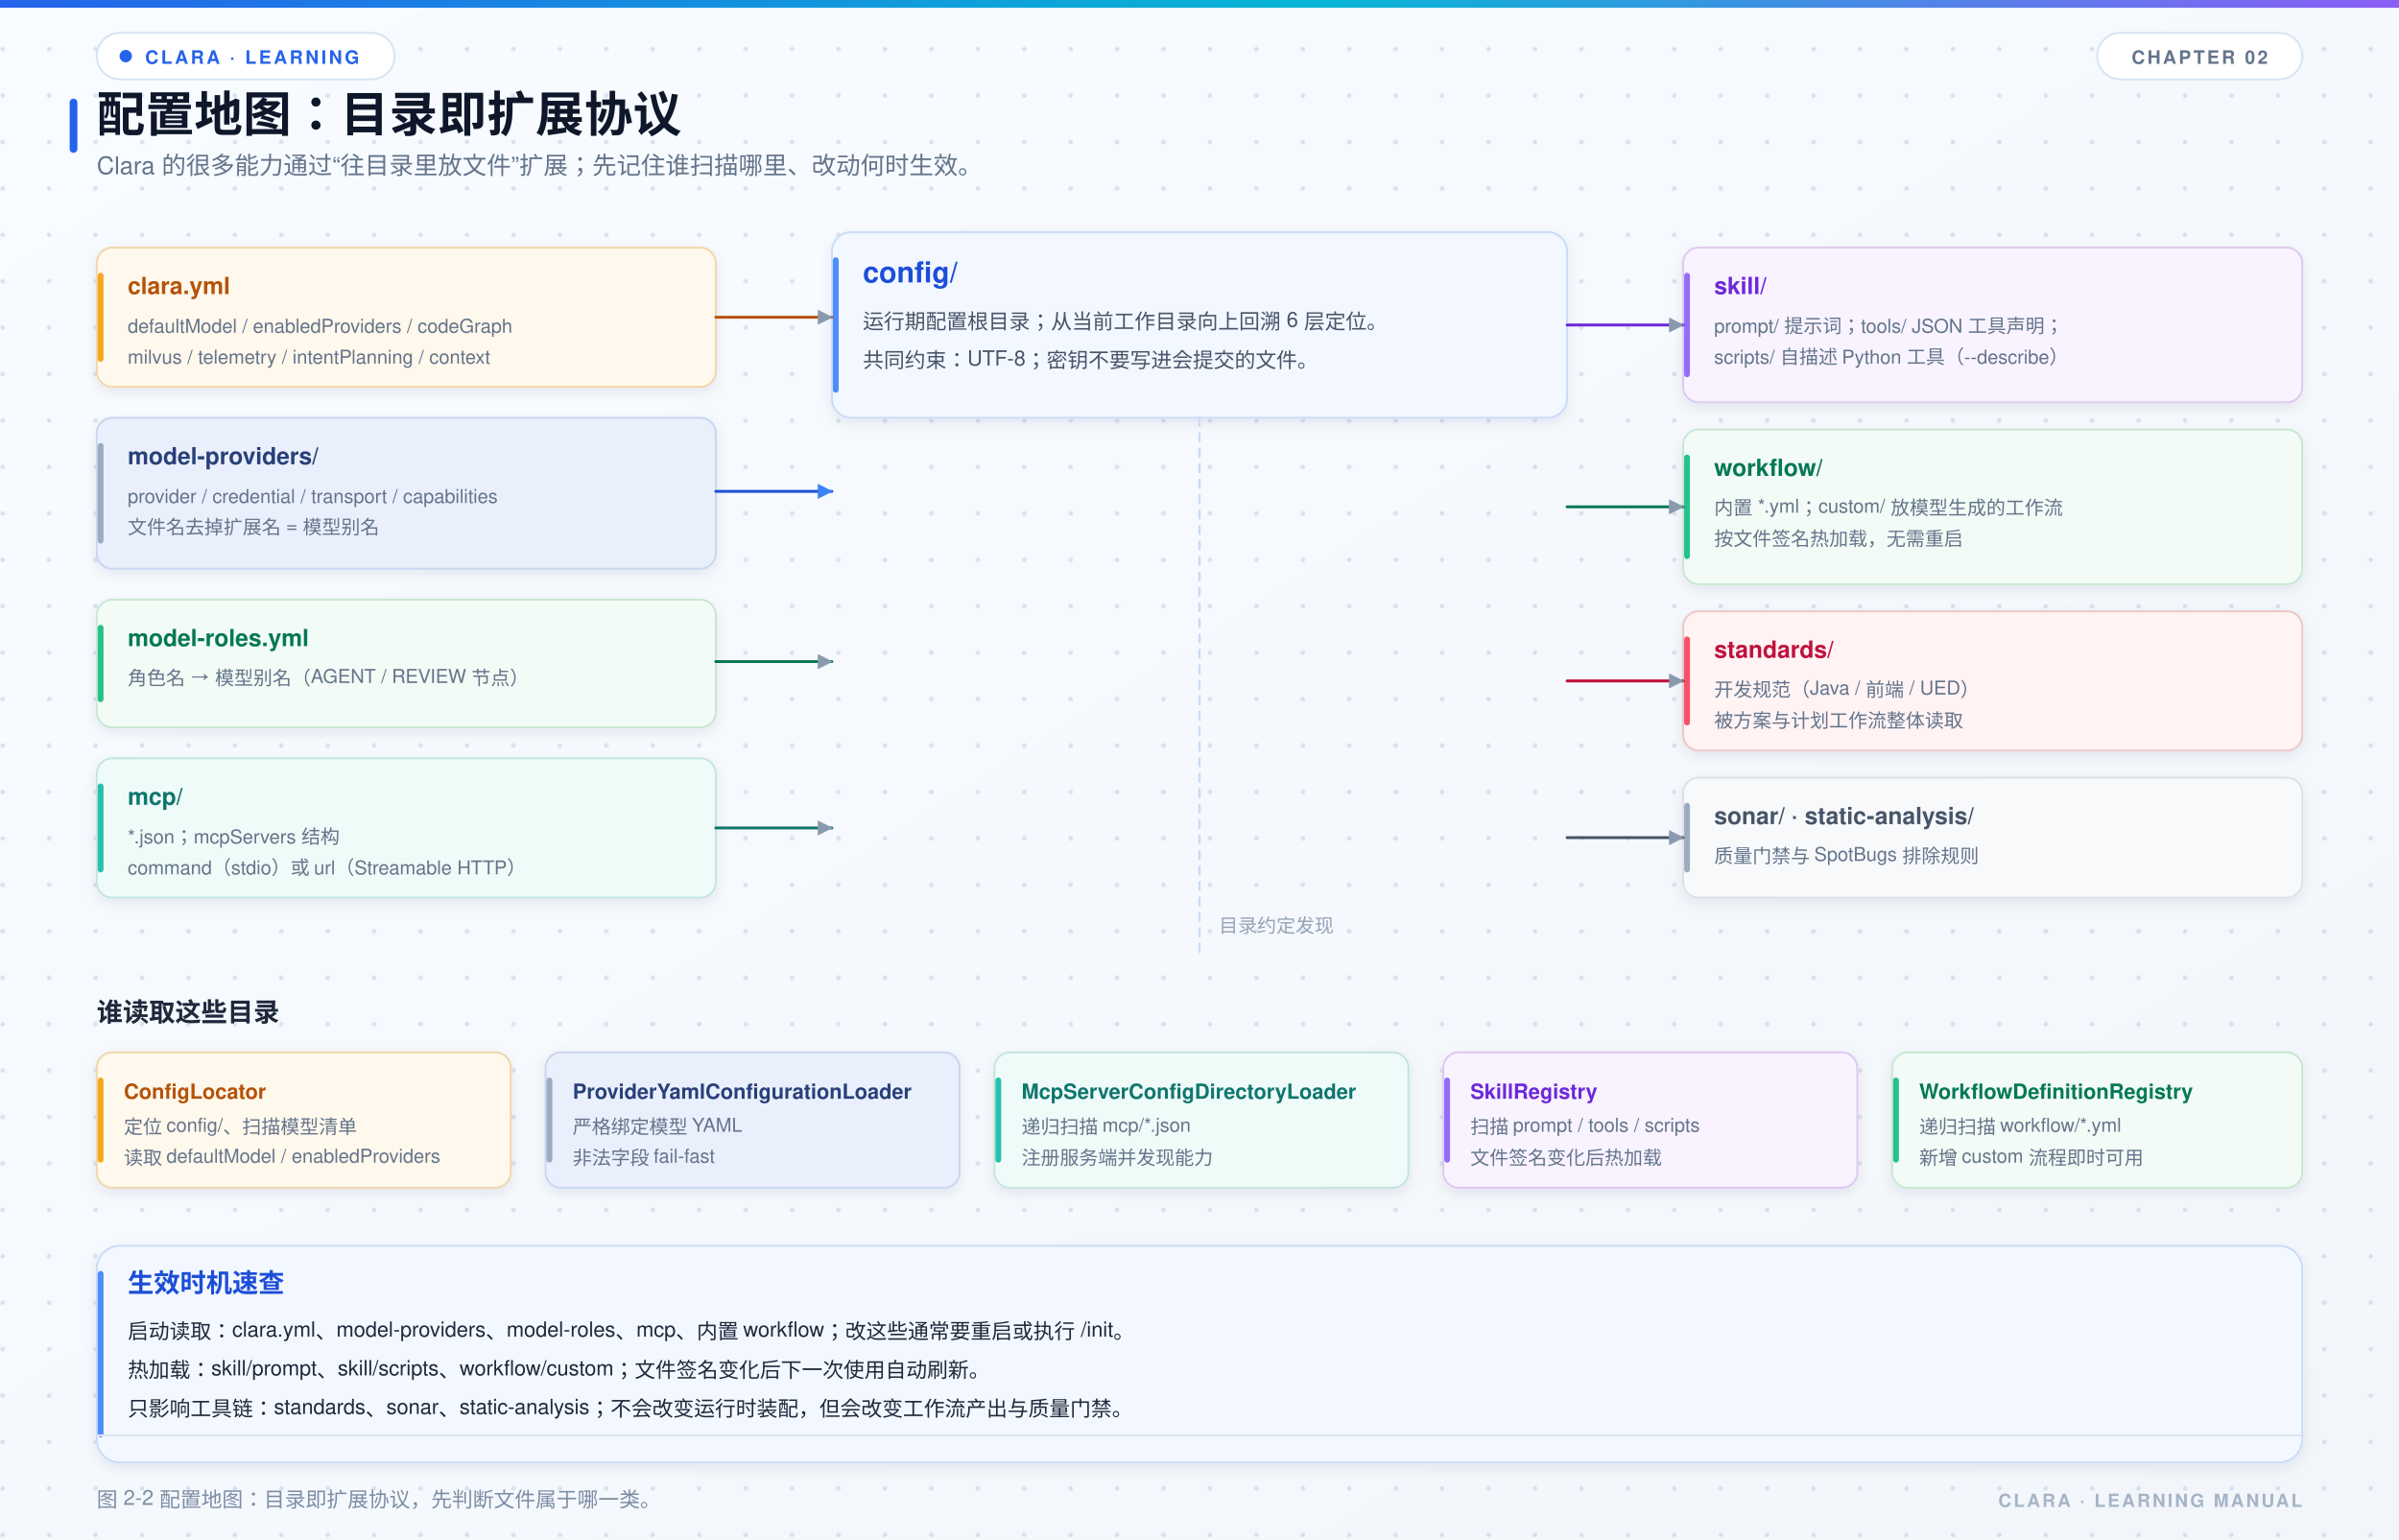
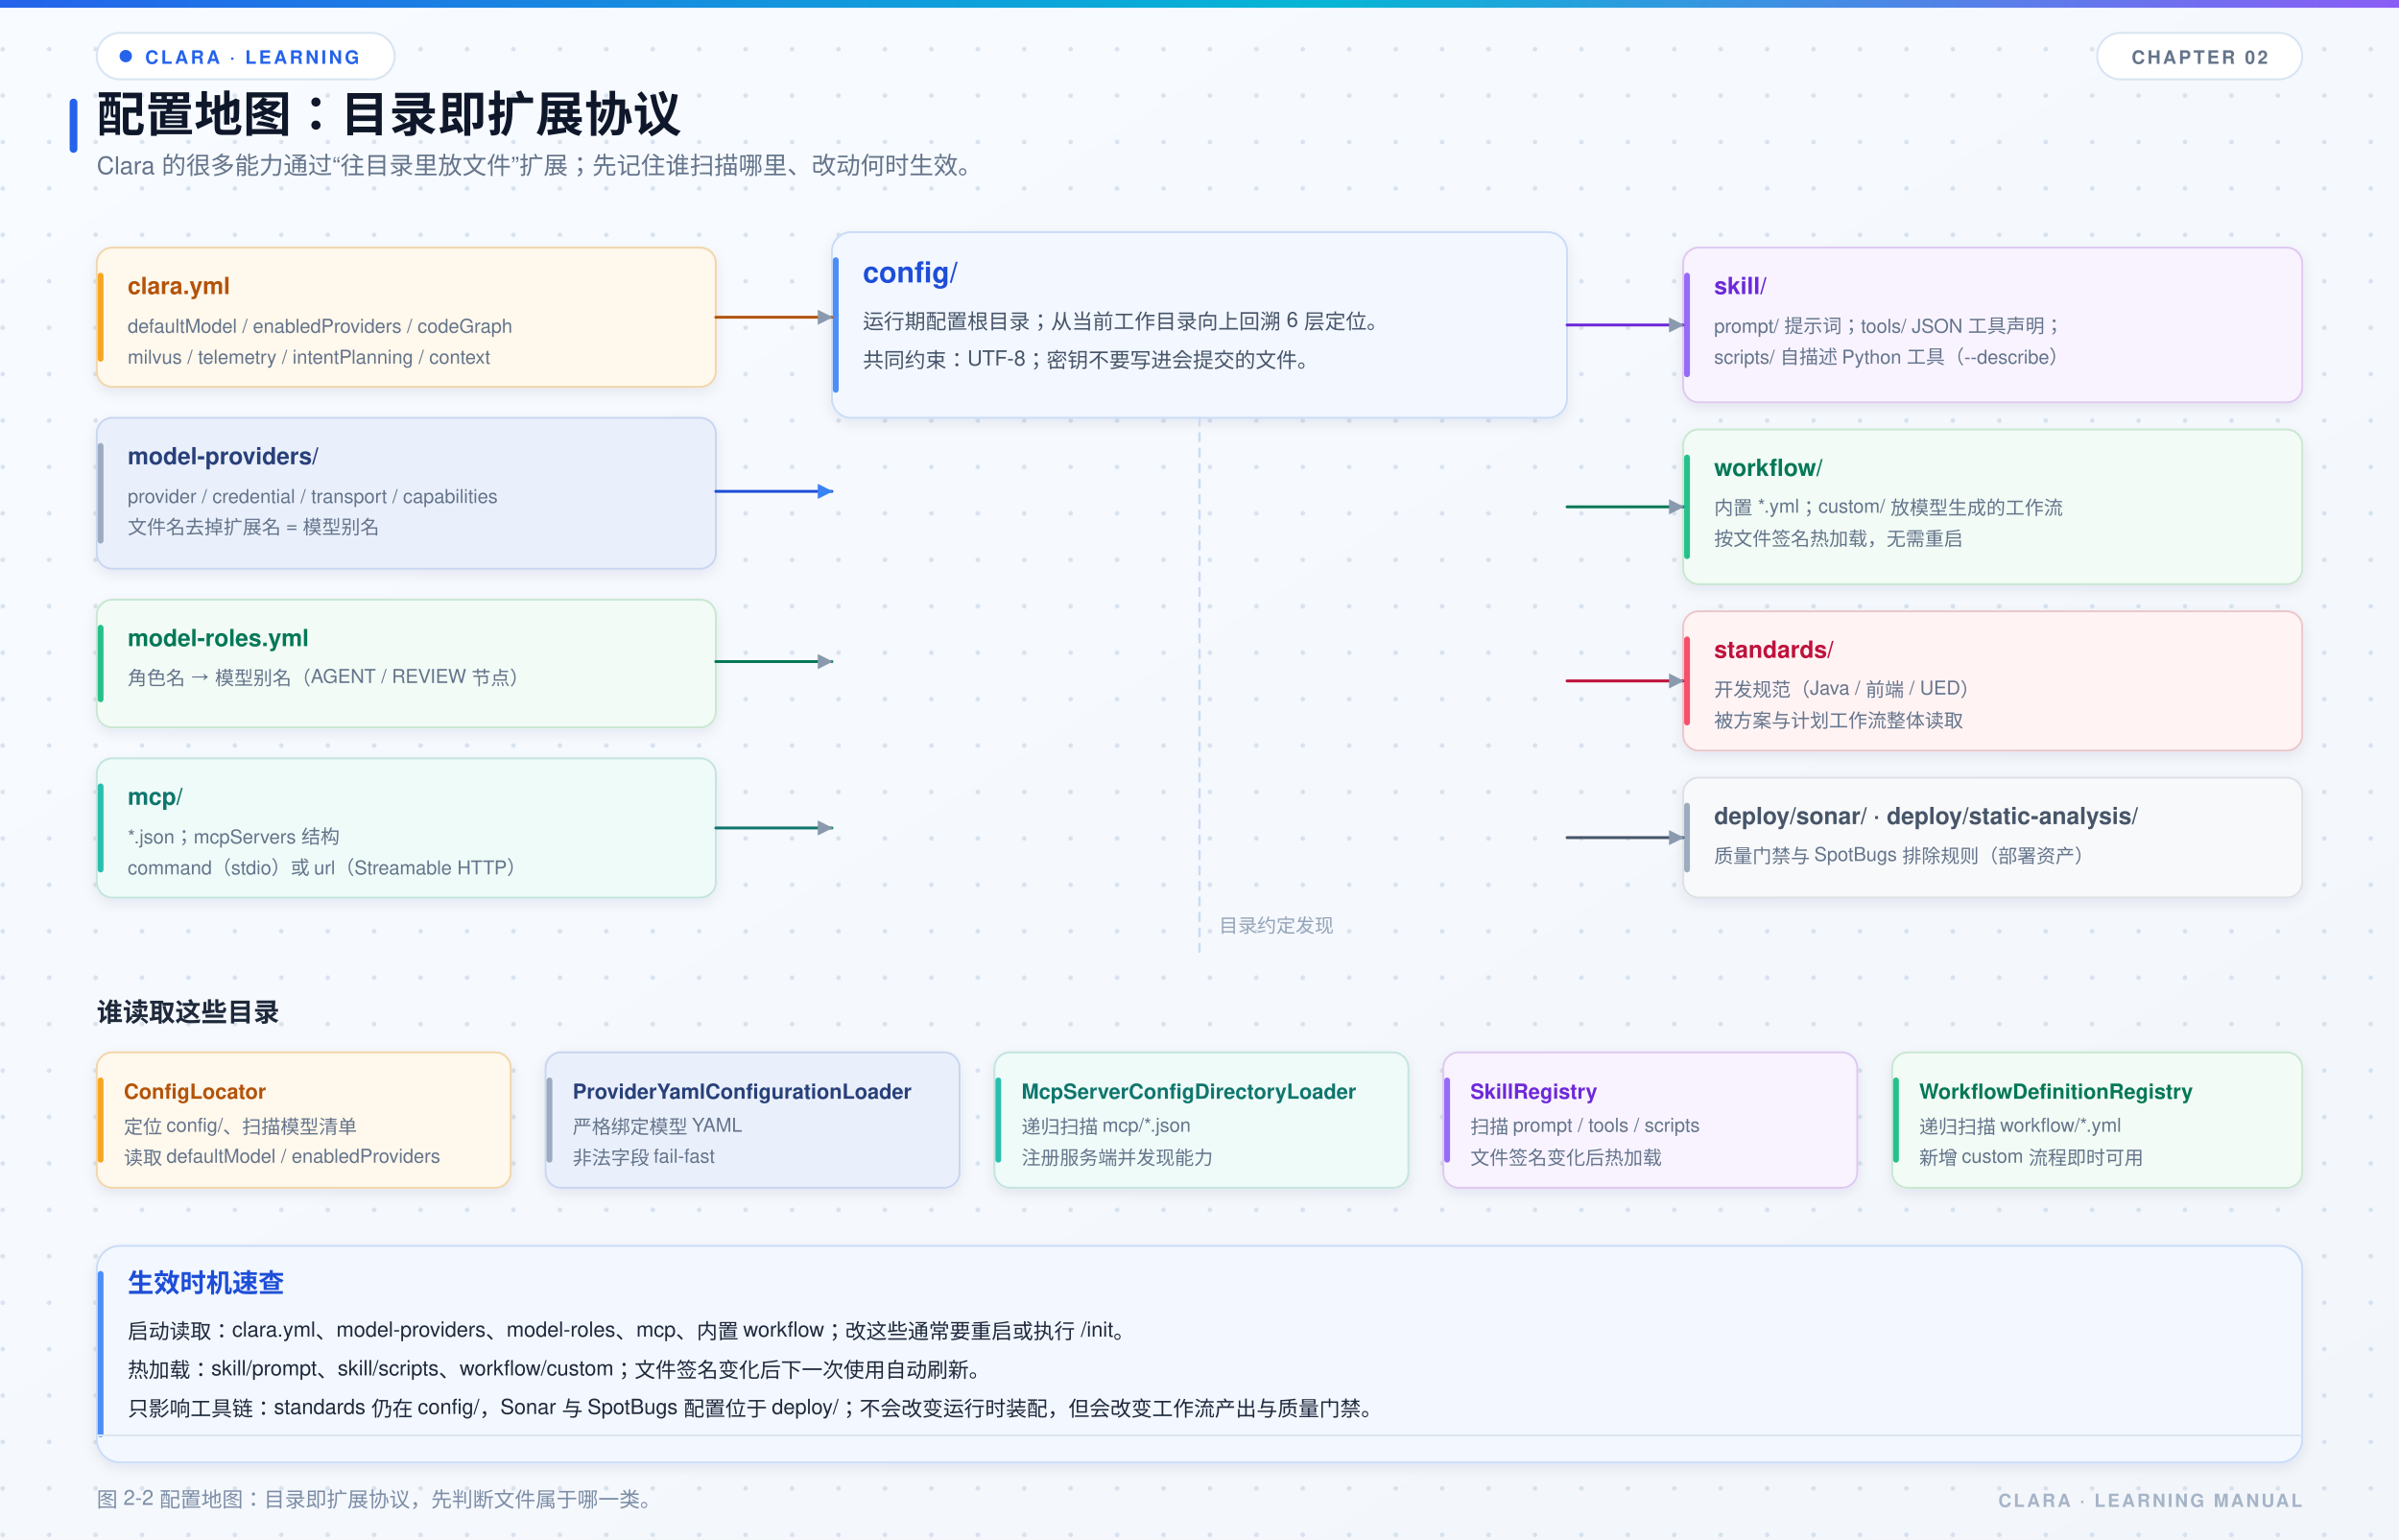
<svg xmlns="http://www.w3.org/2000/svg" viewBox="0 0 1240 796" width="1240" height="796" font-family="'Segoe UI Variable','Segoe UI','Microsoft YaHei UI','Microsoft YaHei',Helvetica,Arial,sans-serif">
  <defs>
    <linearGradient id="bgGrad" x1="0" y1="0" x2="1" y2="1">
      <stop offset="0" stop-color="#F8FBFF" />
      <stop offset="0.55" stop-color="#F5F8FC" />
      <stop offset="1" stop-color="#F2F6FB" />
    </linearGradient>
    <linearGradient id="topLine" x1="0" y1="0" x2="1" y2="0">
      <stop offset="0" stop-color="#2563EB" />
      <stop offset="0.55" stop-color="#06B6D4" />
      <stop offset="1" stop-color="#8B5CF6" />
    </linearGradient>
    <linearGradient id="divider" x1="0" y1="0" x2="1" y2="0">
      <stop offset="0" stop-color="#BFD3EC" />
      <stop offset="1" stop-color="#E4EDF7" stop-opacity="0" />
    </linearGradient>
    <pattern id="dotGrid" width="24" height="24" patternUnits="userSpaceOnUse">
      <circle cx="1.4" cy="1.4" r="1.2" fill="#AFC3DB" opacity="0.42" />
    </pattern>
    <filter id="cardShadow" x="-12%" y="-18%" width="124%" height="142%">
      <feDropShadow dx="0" dy="2.5" stdDeviation="3.2" flood-color="#22324A" flood-opacity="0.075" />
    </filter>
    <marker id="arrowGray" viewBox="0 0 10 10" refX="8.5" refY="5" markerWidth="6.5" markerHeight="6.5" orient="auto-start-reverse">
      <path d="M1,1 L9,5 L1,9 z" fill="#8A9AAE" />
    </marker>
    <marker id="arrowDark" viewBox="0 0 10 10" refX="8.5" refY="5" markerWidth="6.5" markerHeight="6.5" orient="auto-start-reverse">
      <path d="M1,1 L9,5 L1,9 z" fill="#64748B" />
    </marker>
    <marker id="arrowBlue" viewBox="0 0 10 10" refX="8.5" refY="5" markerWidth="6.5" markerHeight="6.5" orient="auto-start-reverse">
      <path d="M1,1 L9,5 L1,9 z" fill="#3B82F6" />
    </marker>
    <marker id="arrowGreen" viewBox="0 0 10 10" refX="8.5" refY="5" markerWidth="6.5" markerHeight="6.5" orient="auto-start-reverse">
      <path d="M1,1 L9,5 L1,9 z" fill="#10B981" />
    </marker>
    <marker id="arrowOrange" viewBox="0 0 10 10" refX="8.5" refY="5" markerWidth="6.5" markerHeight="6.5" orient="auto-start-reverse">
      <path d="M1,1 L9,5 L1,9 z" fill="#F59E0B" />
    </marker>
    <marker id="arrowPurple" viewBox="0 0 10 10" refX="8.5" refY="5" markerWidth="6.5" markerHeight="6.5" orient="auto-start-reverse">
      <path d="M1,1 L9,5 L1,9 z" fill="#8B5CF6" />
    </marker>
    <marker id="arrowRed" viewBox="0 0 10 10" refX="8.5" refY="5" markerWidth="6.5" markerHeight="6.5" orient="auto-start-reverse">
      <path d="M1,1 L9,5 L1,9 z" fill="#F43F5E" />
    </marker>
  </defs>
  <rect x="0" y="0" width="1240" height="796" fill="url(#bgGrad)" />
  <rect x="0" y="0" width="1240" height="796" fill="url(#dotGrid)" />
  <rect x="0" y="0" width="1240" height="4" fill="url(#topLine)" />
  <g>
    <rect x="50" y="17" width="154" height="24" rx="12" fill="#FFFFFF" stroke="#D7E4F3" stroke-width="1" />
    <circle cx="65" cy="29" r="3.2" fill="#2563EB" />
    <text x="75" y="33" font-size="9.6" font-weight="700" fill="#2563EB" letter-spacing="1.25">CLARA · LEARNING</text>
    <rect x="1084" y="17" width="106" height="24" rx="12" fill="#FFFFFF" stroke="#D7E4F3" stroke-width="1" />
    <text x="1137" y="33" font-size="9.6" font-weight="700" fill="#64748B" text-anchor="middle" letter-spacing="1.2">CHAPTER 02</text>
  </g>
  <rect x="36" y="51" width="4" height="28" rx="2" fill="#2563EB" />
  <text x="50" y="68" font-size="25" font-weight="700" fill="#0F172A" letter-spacing="0.2">配置地图：目录即扩展协议</text>
  <text x="50" y="90" font-size="12.6" font-weight="400" fill="#64748B">Clara 的很多能力通过“往目录里放文件”扩展；先记住谁扫描哪里、改动何时生效。</text>
  <line x1="50" y1="104" x2="1190" y2="104" stroke="url(#divider)" stroke-width="1" />
  <g transform="translate(0,28)">
    <rect x="430" y="92" width="380" height="96" rx="10" fill="#F3F7FF" stroke="#C9DCF7" filter="url(#cardShadow)" stroke-width="1" />
    <rect x="430.5" y="105.0" width="3" height="70.0" rx="1.5" fill="#3B82F6" opacity="0.9" />
    <text x="446" y="118" font-size="15" font-weight="700" fill="#1D4ED8" text-anchor="start">config/</text>
    <text x="446" y="142" font-size="10.8" font-weight="400" fill="#475569" text-anchor="start">运行期配置根目录；从当前工作目录向上回溯 6 层定位。</text>
    <text x="446" y="162" font-size="10.8" font-weight="400" fill="#475569" text-anchor="start">共同约束：UTF-8；密钥不要写进会提交的文件。</text>
    <rect x="50" y="100" width="320" height="72" rx="8" fill="#FFF8EC" stroke="#F1D6AC" filter="url(#cardShadow)" stroke-width="1" />
    <rect x="50.5" y="113.0" width="3" height="46.0" rx="1.5" fill="#F59E0B" opacity="0.9" />
    <text x="66" y="124" font-size="12.2" font-weight="700" fill="#B45309" text-anchor="start">clara.yml</text>
    <text x="66" y="144" font-size="9.9" font-weight="400" fill="#64748B" text-anchor="start">defaultModel / enabledProviders / codeGraph</text>
    <text x="66" y="160" font-size="9.9" font-weight="400" fill="#64748B" text-anchor="start">milvus / telemetry / intentPlanning / context</text>
    <line x1="370" y1="136" x2="430" y2="136" stroke="#B45309" stroke-width="1.5" marker-end="url(#arrowGray)" stroke-linecap="round" stroke-linejoin="round" />
    <rect x="50" y="188" width="320" height="78" rx="8" fill="#EAF0FB" stroke="#C9D6F0" filter="url(#cardShadow)" stroke-width="1" />
    <rect x="50.5" y="201.0" width="3" height="52.0" rx="1.5" fill="#94A3B8" opacity="0.9" />
    <text x="66" y="212" font-size="12.2" font-weight="700" fill="#28407A" text-anchor="start">model-providers/</text>
    <text x="66" y="232" font-size="9.9" font-weight="400" fill="#64748B" text-anchor="start">provider / credential / transport / capabilities</text>
    <text x="66" y="248" font-size="9.9" font-weight="400" fill="#64748B" text-anchor="start">文件名去掉扩展名 = 模型别名</text>
    <line x1="370" y1="226" x2="430" y2="226" stroke="#1D4ED8" stroke-width="1.5" marker-end="url(#arrowBlue)" stroke-linecap="round" stroke-linejoin="round" />
    <rect x="50" y="282" width="320" height="66" rx="8" fill="#F2FBF5" stroke="#C9E7D2" filter="url(#cardShadow)" stroke-width="1" />
    <rect x="50.5" y="295.0" width="3" height="40.0" rx="1.5" fill="#10B981" opacity="0.9" />
    <text x="66" y="306" font-size="12.2" font-weight="700" fill="#047857" text-anchor="start">model-roles.yml</text>
    <text x="66" y="326" font-size="9.9" font-weight="400" fill="#64748B" text-anchor="start">角色名 → 模型别名（AGENT / REVIEW 节点）</text>
    <line x1="370" y1="314" x2="430" y2="314" stroke="#047857" stroke-width="1.5" marker-end="url(#arrowGray)" stroke-linecap="round" stroke-linejoin="round" />
    <rect x="50" y="364" width="320" height="72" rx="8" fill="#EFFBF8" stroke="#C4E4E0" filter="url(#cardShadow)" stroke-width="1" />
    <rect x="50.5" y="377.0" width="3" height="46.0" rx="1.5" fill="#14B8A6" opacity="0.9" />
    <text x="66" y="388" font-size="12.2" font-weight="700" fill="#0F766E" text-anchor="start">mcp/</text>
    <text x="66" y="408" font-size="9.9" font-weight="400" fill="#64748B" text-anchor="start">*.json；mcpServers 结构</text>
    <text x="66" y="424" font-size="9.9" font-weight="400" fill="#64748B" text-anchor="start">command（stdio）或 url（Streamable HTTP）</text>
    <line x1="370" y1="400" x2="430" y2="400" stroke="#0F766E" stroke-width="1.5" marker-end="url(#arrowGray)" stroke-linecap="round" stroke-linejoin="round" />
    <rect x="870" y="100" width="320" height="80" rx="8" fill="#F8F3FF" stroke="#DEC9F1" filter="url(#cardShadow)" stroke-width="1" />
    <rect x="870.5" y="113.0" width="3" height="54.0" rx="1.5" fill="#8B5CF6" opacity="0.9" />
    <text x="886" y="124" font-size="12.2" font-weight="700" fill="#6D28D9" text-anchor="start">skill/</text>
    <text x="886" y="144" font-size="9.9" font-weight="400" fill="#64748B" text-anchor="start">prompt/ 提示词；tools/ JSON 工具声明；</text>
    <text x="886" y="160" font-size="9.9" font-weight="400" fill="#64748B" text-anchor="start">scripts/ 自描述 Python 工具（--describe）</text>
    <line x1="810" y1="140" x2="870" y2="140" stroke="#6D28D9" stroke-width="1.5" marker-end="url(#arrowGray)" stroke-linecap="round" stroke-linejoin="round" />
    <rect x="870" y="194" width="320" height="80" rx="8" fill="#F2FBF5" stroke="#C9E7D2" filter="url(#cardShadow)" stroke-width="1" />
    <rect x="870.5" y="207.0" width="3" height="54.0" rx="1.5" fill="#10B981" opacity="0.9" />
    <text x="886" y="218" font-size="12.2" font-weight="700" fill="#047857" text-anchor="start">workflow/</text>
    <text x="886" y="238" font-size="9.9" font-weight="400" fill="#64748B" text-anchor="start">内置 *.yml；custom/ 放模型生成的工作流</text>
    <text x="886" y="254" font-size="9.9" font-weight="400" fill="#64748B" text-anchor="start">按文件签名热加载，无需重启</text>
    <line x1="810" y1="234" x2="870" y2="234" stroke="#047857" stroke-width="1.5" marker-end="url(#arrowGray)" stroke-linecap="round" stroke-linejoin="round" />
    <rect x="870" y="288" width="320" height="72" rx="8" fill="#FFF3F4" stroke="#EBC7CA" filter="url(#cardShadow)" stroke-width="1" />
    <rect x="870.5" y="301.0" width="3" height="46.0" rx="1.5" fill="#F43F5E" opacity="0.9" />
    <text x="886" y="312" font-size="12.2" font-weight="700" fill="#BE123C" text-anchor="start">standards/</text>
    <text x="886" y="332" font-size="9.9" font-weight="400" fill="#64748B" text-anchor="start">开发规范（Java / 前端 / UED）</text>
    <text x="886" y="348" font-size="9.9" font-weight="400" fill="#64748B" text-anchor="start">被方案与计划工作流整体读取</text>
    <line x1="810" y1="324" x2="870" y2="324" stroke="#BE123C" stroke-width="1.5" marker-end="url(#arrowGray)" stroke-linecap="round" stroke-linejoin="round" />
    <rect x="870" y="374" width="320" height="62" rx="8" fill="#F8F9FB" stroke="#DDE1E6" filter="url(#cardShadow)" stroke-width="1" />
    <rect x="870.5" y="387.0" width="3" height="36.0" rx="1.5" fill="#94A3B8" opacity="0.9" />
-     <text x="886" y="398" font-size="12.2" font-weight="700" fill="#475569" text-anchor="start">sonar/ · static-analysis/</text>
-     <text x="886" y="418" font-size="9.9" font-weight="400" fill="#64748B" text-anchor="start">质量门禁与 SpotBugs 排除规则</text>
+     <text x="886" y="398" font-size="12.2" font-weight="700" fill="#475569" text-anchor="start">deploy/sonar/ · deploy/static-analysis/</text>
+     <text x="886" y="418" font-size="9.9" font-weight="400" fill="#64748B" text-anchor="start">质量门禁与 SpotBugs 排除规则（部署资产）</text>
    <line x1="810" y1="405" x2="870" y2="405" stroke="#475569" stroke-width="1.5" marker-end="url(#arrowGray)" stroke-linecap="round" stroke-linejoin="round" />
    <line x1="620" y1="188" x2="620" y2="466" stroke="#C9DCF7" stroke-width="1.2" stroke-dasharray="4 4" stroke-linecap="round" stroke-linejoin="round" />
    <text x="630" y="454" font-size="9.9" font-weight="400" fill="#94A3B8" text-anchor="start">目录约定发现</text>
    <text x="50" y="500" font-size="13.5" font-weight="700" fill="#1E293B" text-anchor="start">谁读取这些目录</text>
    <rect x="50" y="516" width="214" height="70" rx="8" fill="#FFF8EC" stroke="#F1D6AC" filter="url(#cardShadow)" stroke-width="1" />
    <rect x="50.5" y="529.0" width="3" height="44.0" rx="1.5" fill="#F59E0B" opacity="0.9" />
    <text x="64" y="540" font-size="10.8" font-weight="700" fill="#B45309" text-anchor="start">ConfigLocator</text>
    <text x="64" y="558" font-size="9.9" font-weight="400" fill="#64748B" text-anchor="start">定位 config/、扫描模型清单</text>
    <text x="64" y="574" font-size="9.9" font-weight="400" fill="#64748B" text-anchor="start">读取 defaultModel / enabledProviders</text>
    <rect x="282" y="516" width="214" height="70" rx="8" fill="#EAF0FB" stroke="#C9D6F0" filter="url(#cardShadow)" stroke-width="1" />
    <rect x="282.5" y="529.0" width="3" height="44.0" rx="1.5" fill="#94A3B8" opacity="0.9" />
    <text x="296" y="540" font-size="10.8" font-weight="700" fill="#28407A" text-anchor="start">ProviderYamlConfigurationLoader</text>
    <text x="296" y="558" font-size="9.9" font-weight="400" fill="#64748B" text-anchor="start">严格绑定模型 YAML</text>
    <text x="296" y="574" font-size="9.9" font-weight="400" fill="#64748B" text-anchor="start">非法字段 fail-fast</text>
    <rect x="514" y="516" width="214" height="70" rx="8" fill="#EFFBF8" stroke="#C4E4E0" filter="url(#cardShadow)" stroke-width="1" />
    <rect x="514.5" y="529.0" width="3" height="44.0" rx="1.5" fill="#14B8A6" opacity="0.9" />
    <text x="528" y="540" font-size="10.8" font-weight="700" fill="#0F766E" text-anchor="start">McpServerConfigDirectoryLoader</text>
    <text x="528" y="558" font-size="9.9" font-weight="400" fill="#64748B" text-anchor="start">递归扫描 mcp/*.json</text>
    <text x="528" y="574" font-size="9.9" font-weight="400" fill="#64748B" text-anchor="start">注册服务端并发现能力</text>
    <rect x="746" y="516" width="214" height="70" rx="8" fill="#F8F3FF" stroke="#DEC9F1" filter="url(#cardShadow)" stroke-width="1" />
    <rect x="746.5" y="529.0" width="3" height="44.0" rx="1.5" fill="#8B5CF6" opacity="0.9" />
    <text x="760" y="540" font-size="10.8" font-weight="700" fill="#6D28D9" text-anchor="start">SkillRegistry</text>
    <text x="760" y="558" font-size="9.9" font-weight="400" fill="#64748B" text-anchor="start">扫描 prompt / tools / scripts</text>
    <text x="760" y="574" font-size="9.9" font-weight="400" fill="#64748B" text-anchor="start">文件签名变化后热加载</text>
    <rect x="978" y="516" width="212" height="70" rx="8" fill="#F2FBF5" stroke="#C9E7D2" filter="url(#cardShadow)" stroke-width="1" />
    <rect x="978.5" y="529.0" width="3" height="44.0" rx="1.5" fill="#10B981" opacity="0.9" />
    <text x="992" y="540" font-size="10.8" font-weight="700" fill="#047857" text-anchor="start">WorkflowDefinitionRegistry</text>
    <text x="992" y="558" font-size="9.9" font-weight="400" fill="#64748B" text-anchor="start">递归扫描 workflow/*.yml</text>
    <text x="992" y="574" font-size="9.9" font-weight="400" fill="#64748B" text-anchor="start">新增 custom 流程即时可用</text>
    <rect x="50" y="616" width="1140" height="112" rx="12" fill="#F3F7FF" stroke="#C9DCF7" filter="url(#cardShadow)" stroke-width="1" />
    <rect x="50.5" y="629.0" width="3" height="86.0" rx="1.5" fill="#3B82F6" opacity="0.9" />
    <text x="66" y="640" font-size="13.5" font-weight="700" fill="#1D4ED8" text-anchor="start">生效时机速查</text>
    <text x="66" y="664" font-size="10.8" font-weight="400" fill="#1E293B" text-anchor="start">启动读取：clara.yml、model-providers、model-roles、mcp、内置 workflow；改这些通常要重启或执行 /init。</text>
    <text x="66" y="684" font-size="10.8" font-weight="400" fill="#1E293B" text-anchor="start">热加载：skill/prompt、skill/scripts、workflow/custom；文件签名变化后下一次使用自动刷新。</text>
-     <text x="66" y="704" font-size="10.8" font-weight="400" fill="#1E293B" text-anchor="start">只影响工具链：standards、sonar、static-analysis；不会改变运行时装配，但会改变工作流产出与质量门禁。</text>
+     <text x="66" y="704" font-size="10.8" font-weight="400" fill="#1E293B" text-anchor="start">只影响工具链：standards 仍在 config/，Sonar 与 SpotBugs 配置位于 deploy/；不会改变运行时装配，但会改变工作流产出与质量门禁。</text>
  </g>
  <line x1="50" y1="742" x2="1190" y2="742" stroke="#DCE6F1" stroke-width="1" />
  <text x="50" y="779" font-size="10.8" font-weight="400" fill="#7C8DA6">图 2-2 配置地图：目录即扩展协议，先判断文件属于哪一类。</text>
  <text x="1190" y="779" font-size="9.4" font-weight="600" fill="#A6B4C7" text-anchor="end" letter-spacing="1.1">CLARA · LEARNING MANUAL</text>
</svg>
